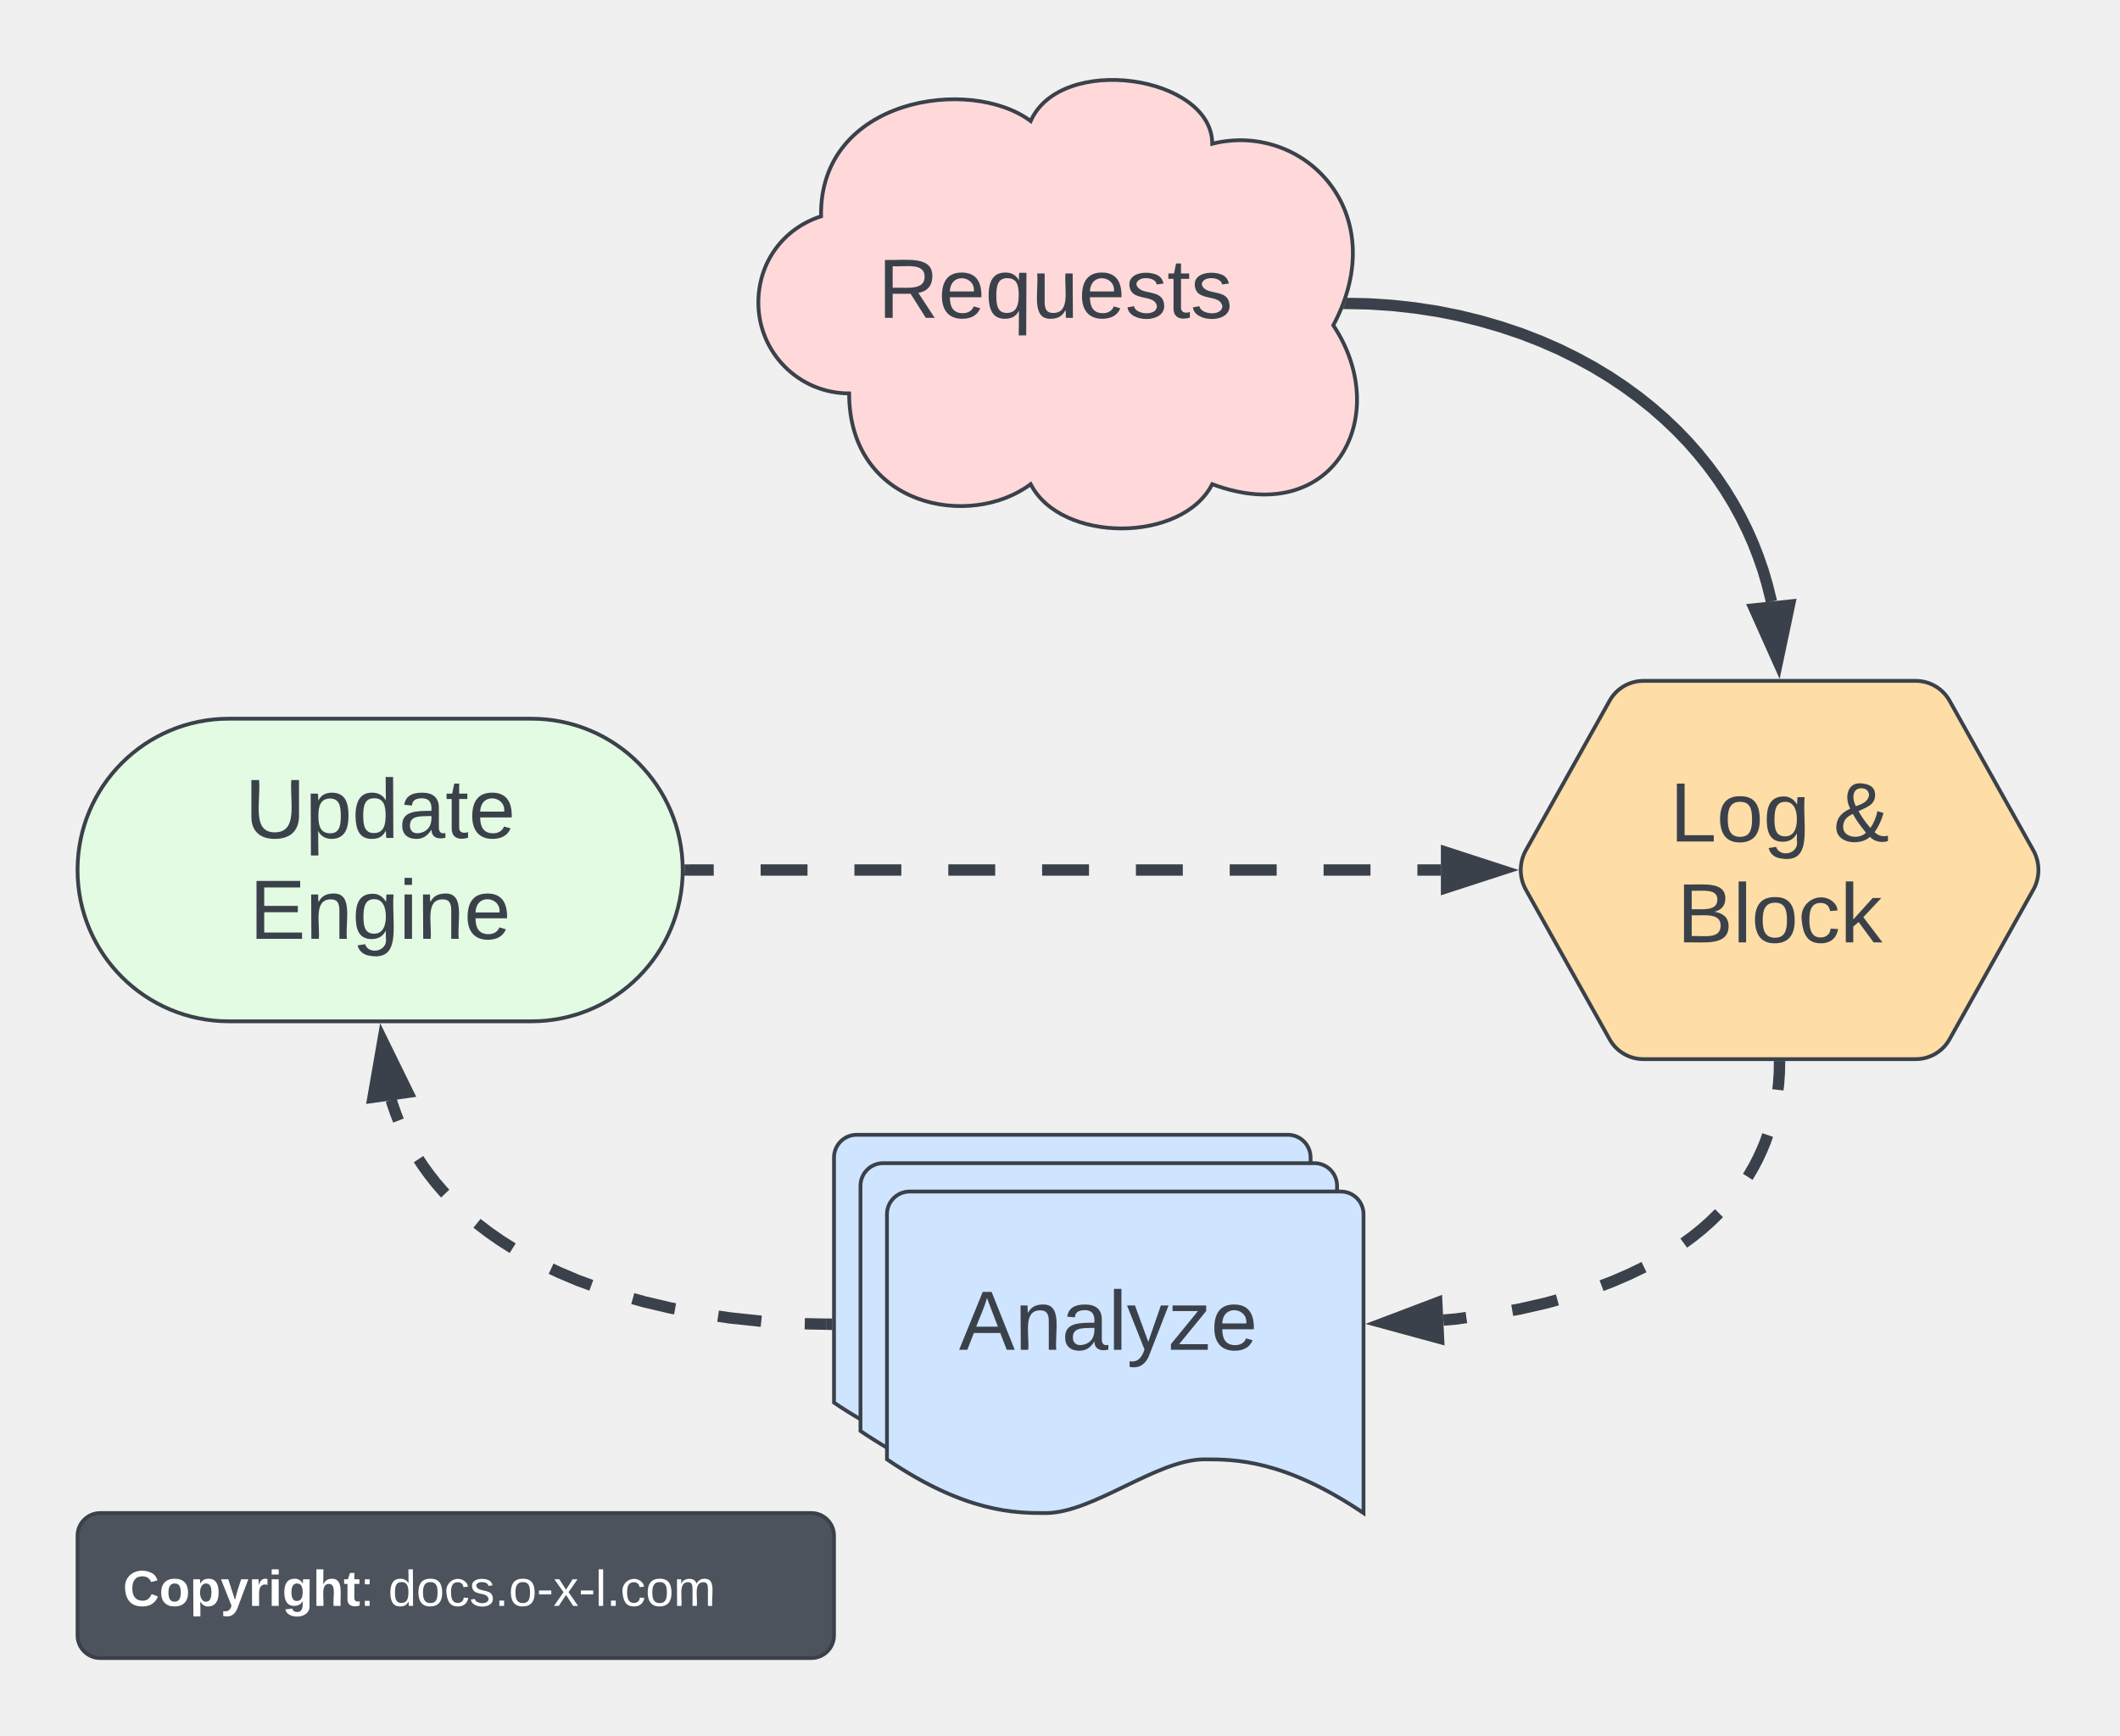
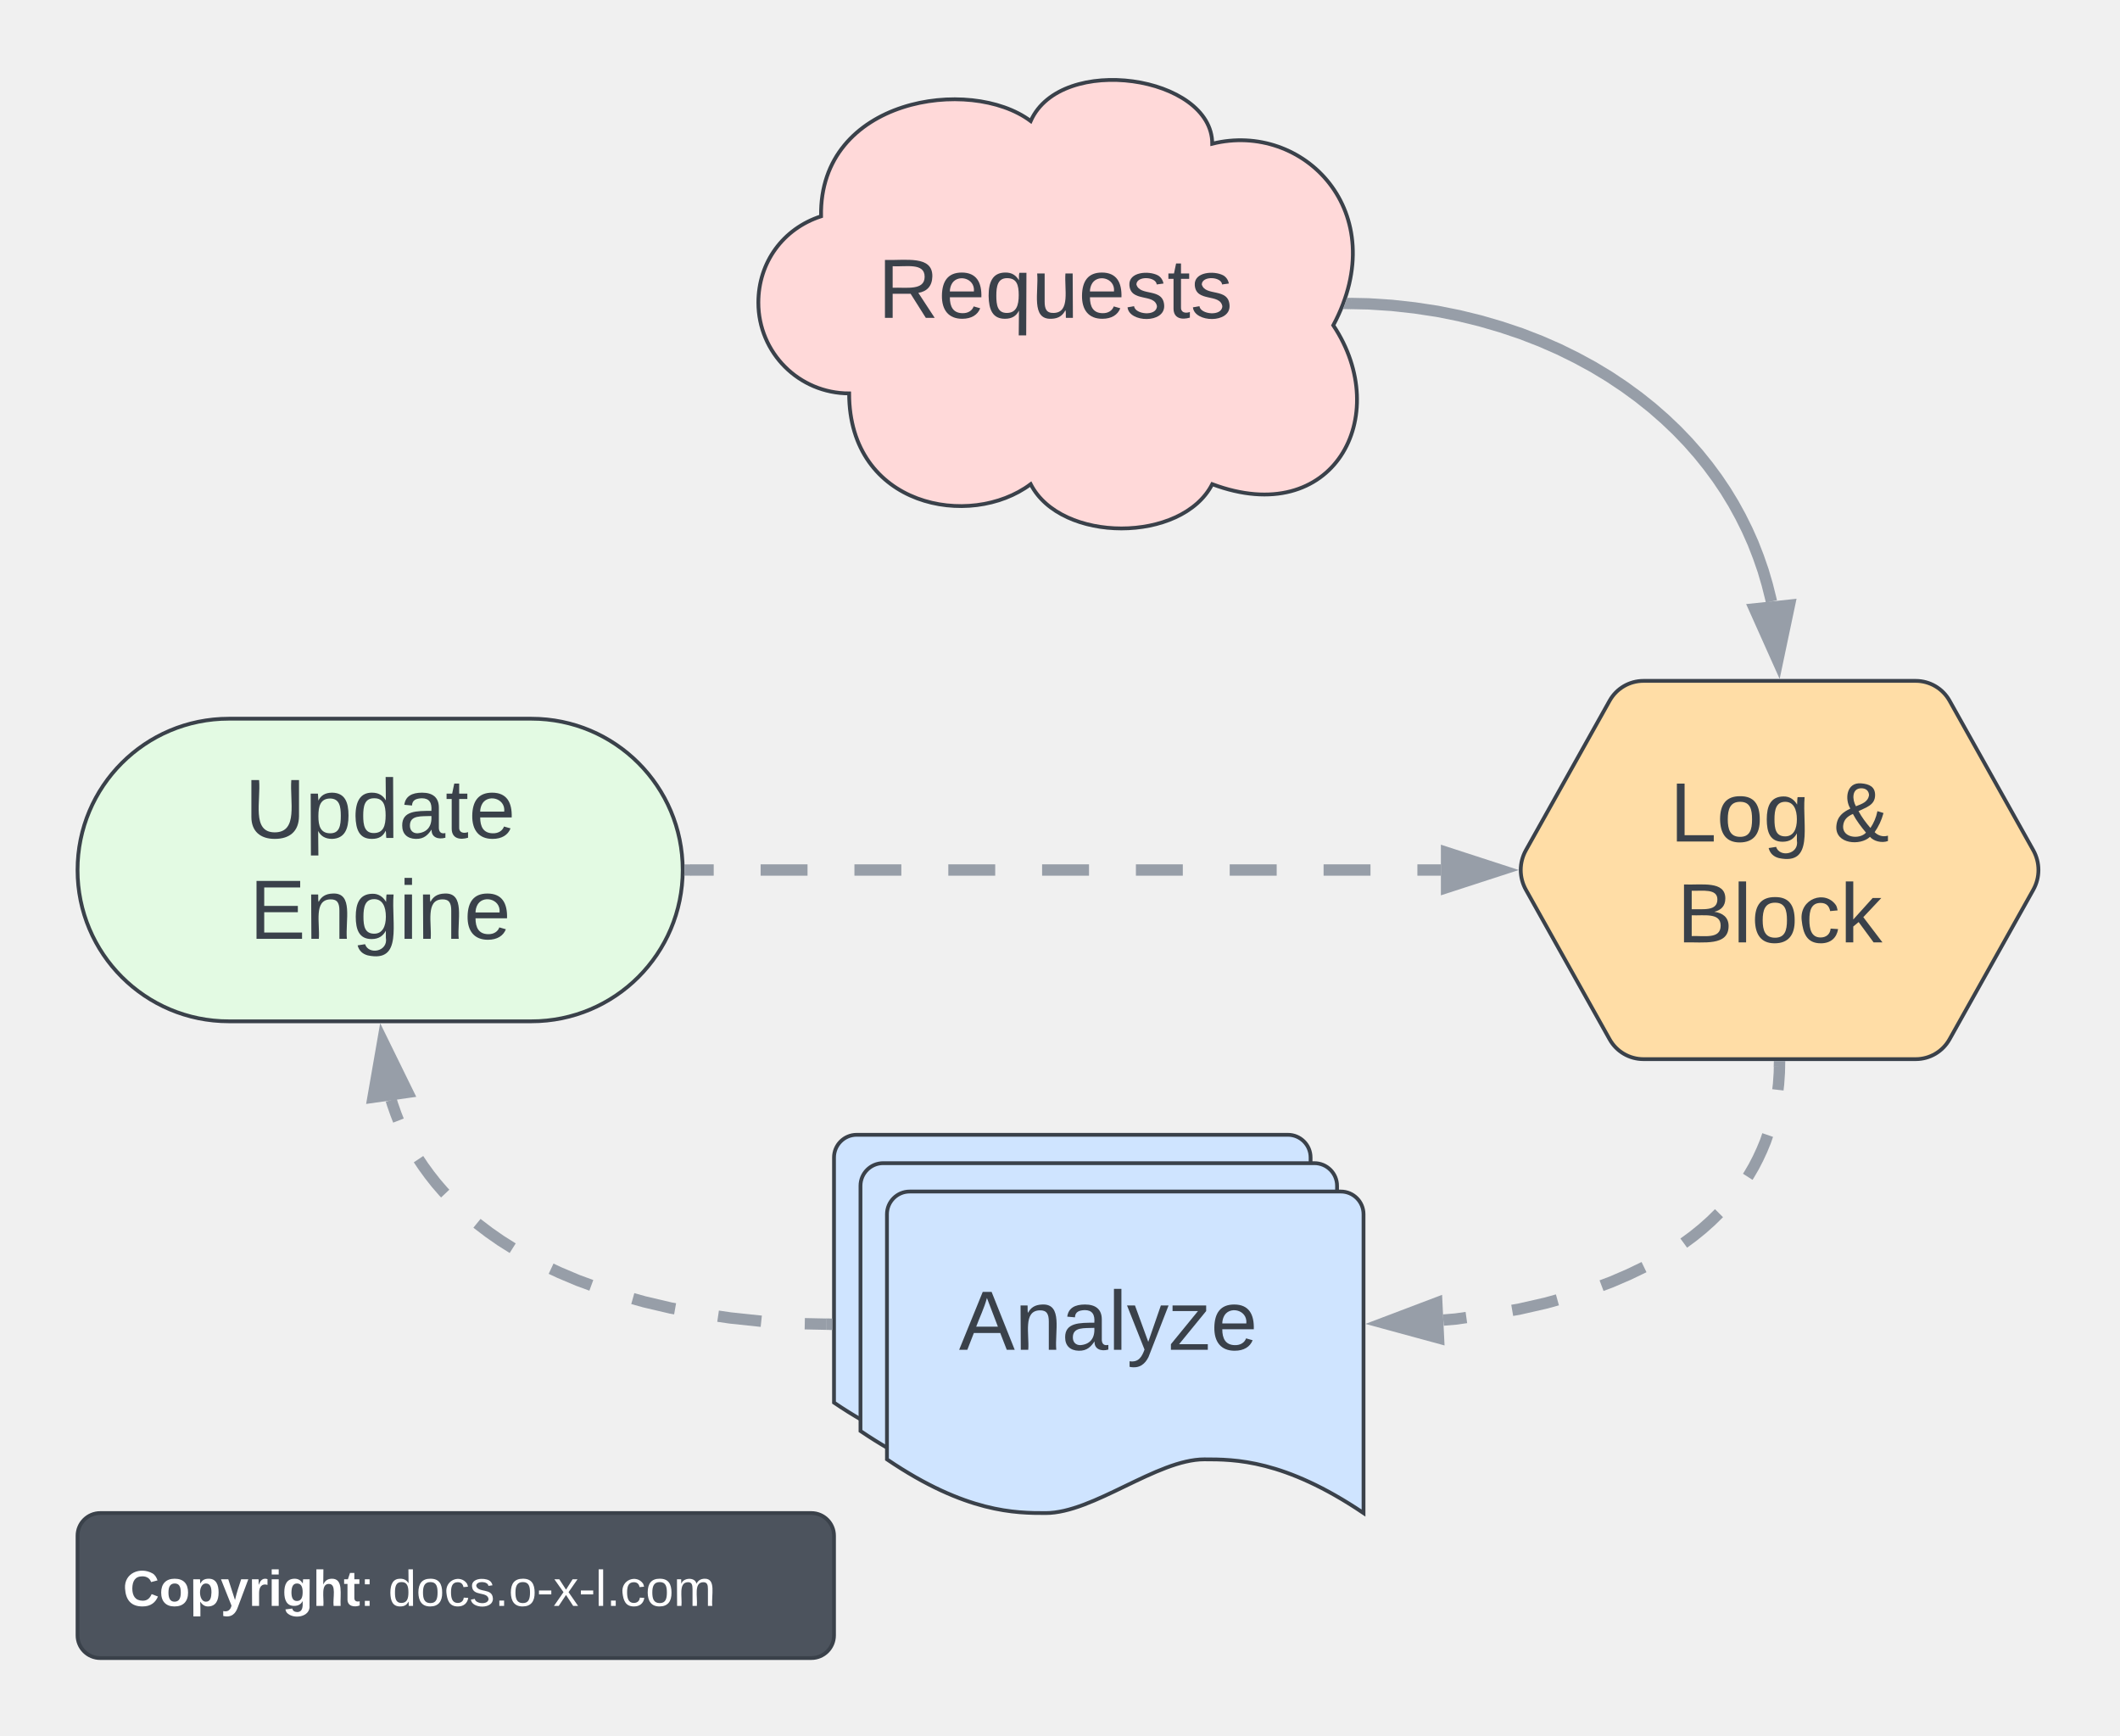
<svg xmlns="http://www.w3.org/2000/svg" xmlns:ns1="lucid" xmlns:xlink="http://www.w3.org/1999/xlink" width="560.5" height="458.83">
  <g transform="translate(600.5 220)" ns1:page-tab-id="0_0">
    <path d="M-580 186a6 6 0 0 1 6-6h188a6 6 0 0 1 6 6v26.33a6 6 0 0 1-6 6h-188a6 6 0 0 1-6-6z" stroke="#3a414a" fill="#4c535d" />
    <use xlink:href="#a" transform="matrix(1,0,0,1,-568,192) translate(0 12.54167)" />
    <use xlink:href="#b" transform="matrix(1,0,0,1,-568,192) translate(70.14815 12.54167)" />
    <path d="M-376-116c-13.25 0-24-10.75-24-24 0-10.6 6.5-19.55 16.58-22.82C-384-194-344-200-328-188c8-18 48-12 48 6 24-6 48 18 32 48 16 24 0 54-32 42-8 15.6-40 15.6-48 0-16 12-48 6-48-24z" stroke="#3a414a" fill="#ffd9d9" />
    <use xlink:href="#c" transform="matrix(1,0,0,1,-395,-195) translate(26.61728 59.02778)" />
    <path d="M-174.93-34.77A10.24 10.24 0 0 1-166-40h72a10.24 10.24 0 0 1 8.93 5.23l22.14 39.54a10.7 10.7 0 0 1 0 10.46l-22.14 39.53A10.24 10.24 0 0 1-94 60h-72a10.24 10.24 0 0 1-8.93-5.23l-22.14-39.54a10.7 10.7 0 0 1 0-10.46z" stroke="#3a414a" fill="#ffdda6" />
    <use xlink:href="#d" transform="matrix(1,0,0,1,-195,-35) translate(35.99265 37.46528)" />
    <use xlink:href="#e" transform="matrix(1,0,0,1,-195,-35) translate(79.20253 37.46528)" />
    <use xlink:href="#f" transform="matrix(1,0,0,1,-195,-35) translate(37.87537 64.13194)" />
    <path d="M-380 86a6 6 0 0 1 6-6h114a6 6 0 0 1 6 6v79c-21.04-14.2-34.15-14.2-42.08-14.2-12.6 0-29.36 14.2-41.96 14.2-7.8 0-21.04 0-41.96-14.2z" stroke="#3a414a" fill="#cfe4ff" />
    <path d="M-373 93.5a6 6 0 0 1 6-6h114a6 6 0 0 1 6 6v79c-21.04-14.2-34.15-14.2-42.08-14.2-12.6 0-29.36 14.2-41.96 14.2-7.8 0-21.04 0-41.96-14.2z" stroke="#3a414a" fill="#cfe4ff" />
    <path d="M-366 101a6 6 0 0 1 6-6h114a6 6 0 0 1 6 6v79c-21.04-14.2-34.15-14.2-42.08-14.2-12.6 0-29.36 14.2-41.96 14.2-7.8 0-21.04 0-41.96-14.2z" stroke="#3a414a" fill="#cfe4ff" />
    <use xlink:href="#g" transform="matrix(1,0,0,1,-361,100) translate(14.02469 36.84028)" />
    <path d="M-460-30c22.1 0 40 17.9 40 40s-17.9 40-40 40h-80c-22.1 0-40-17.9-40-40s17.9-40 40-40z" stroke="#3a414a" fill="#e3fae3" />
    <use xlink:href="#h" transform="matrix(1,0,0,1,-575,-25) translate(39.2334 26.52778)" />
    <use xlink:href="#i" transform="matrix(1,0,0,1,-575,-25) translate(40.46796 53.19444)" />
-     <path d="M-418 10h6.2m12.4 0h12.4m12.4 0h12.4m12.42 0h12.4m12.4 0h12.4m12.4 0h12.4m12.4 0h12.42m12.4 0h12.4m12.4 0h6.2" stroke="#3a414a" stroke-width="3" fill="none" />
-     <path d="M-417.96 11.47h-1.63l.1-1.46-.05-1.47h1.6z" stroke="#3a414a" stroke-width=".05" fill="#3a414a" />
-     <path d="M-203.8 10l-14.25 4.63V5.37z" stroke="#3a414a" stroke-width="3" fill="#3a414a" />
-     <path d="M-243.36-139.77l4.72.1 6.14.4 6.05.67 5.94.9 5.8 1.16 5.63 1.38 5.48 1.6 5.3 1.78 5.08 1.97 4.87 2.13 4.66 2.3 4.45 2.42 4.22 2.55 4 2.67 3.78 2.76 3.57 2.85 3.36 2.94 3.15 3 2.96 3.08 2.75 3.13 2.57 3.2 2.4 3.25 2.22 3.3 2.05 3.37 1.88 3.42 1.73 3.48 1.58 3.54 1.4 3.6 1.27 3.67 1.1 3.75.96 3.83.12.58" stroke="#3a414a" stroke-width="3" stroke-linejoin="round" fill="none" />
-     <path d="M-243.3-141.24l-.06 2.95-2.08-.04.34-.76.72-2.16z" stroke="#3a414a" stroke-width=".05" fill="#3a414a" />
-     <path d="M-130.5-45.33l-6.13-13.7 9.22-.97z" stroke="#3a414a" stroke-width="3" fill="#3a414a" />
-     <path d="M-130.03 62l-.04 1.6-.2 2.96-.18 1.56m-2.7 11.94l-.6 1.73-.93 2.25-1.02 2.2-1.12 2.17-1.24 2.13-.36.56m-7.6 9.62l-.1.1-2.07 2.03-2.27 2.02-2.5 2.02-2.38 1.74m-10.5 6.35l-4.05 1.95-4.6 1.98-2.58.97m-11.67 3.76l-3.03.84-7.16 1.63-1.76.3m-12.12 1.9l-2.86.4-3.23.27" stroke="#3a414a" stroke-width="3" stroke-linejoin="round" fill="none" />
-     <path d="M-128.56 62.07l-2.95-.06.03-1.5h2.94z" stroke="#3a414a" stroke-width=".05" fill="#3a414a" />
-     <path d="M-234.65 129.76l14.02-5.32.45 9.26z" stroke="#3a414a" stroke-width="3" fill="#3a414a" />
-     <path d="M-381.97 130.07l-5.76-.12m-11.5-.66l-8.22-.87-3.2-.47m-11.36-1.95l-1.14-.2-6.98-1.64-3.07-.86m-10.96-3.5l-3.54-1.3-4.86-2.05-2.24-1.05m-10.15-5.42l-3.17-2-3.1-2.16-2.84-2.16-.33-.27m-8.4-7.85l-.53-.56-1.9-2.2-1.73-2.2-1.6-2.2-1.3-1.94m-5.3-10.2l-.7-1.8-.87-2.48-.35-1.15" stroke="#3a414a" stroke-width="3" stroke-linejoin="round" fill="none" />
-     <path d="M-380.47 128.62v2.95l-1.57-.03.06-2.95z" stroke="#3a414a" stroke-width=".05" fill="#3a414a" />
-     <path d="M-499.3 55.3l6.6 13.47-9.17 1.3z" stroke="#3a414a" stroke-width="3" fill="#3a414a" />
+     <path d="M-418 10h6.2m12.4 0h12.4m12.4 0h12.4m12.42 0h12.4m12.4 0h12.4m12.4 0h12.4m12.4 0h12.42m12.4 0h12.4m12.4 0h6.2" stroke="#979ea8" stroke-width="3" fill="none" />
+     <path d="M-417.96 11.47h-1.63l.1-1.46-.05-1.47h1.6z" stroke="#979ea8" stroke-width=".05" fill="#979ea8" />
+     <path d="M-203.8 10l-14.25 4.63V5.37z" stroke="#979ea8" stroke-width="3" fill="#979ea8" />
+     <path d="M-243.36-139.77l4.72.1 6.14.4 6.05.67 5.94.9 5.8 1.16 5.63 1.38 5.48 1.6 5.3 1.78 5.08 1.97 4.87 2.13 4.66 2.3 4.45 2.42 4.22 2.55 4 2.67 3.78 2.76 3.57 2.85 3.36 2.94 3.15 3 2.96 3.08 2.75 3.13 2.57 3.2 2.4 3.25 2.22 3.3 2.05 3.37 1.88 3.42 1.73 3.48 1.58 3.54 1.4 3.6 1.27 3.67 1.1 3.75.96 3.83.12.58" stroke="#979ea8" stroke-width="3" stroke-linejoin="round" fill="none" />
+     <path d="M-243.3-141.24l-.06 2.95-2.08-.04.34-.76.72-2.16z" stroke="#979ea8" stroke-width=".05" fill="#979ea8" />
+     <path d="M-130.5-45.33l-6.13-13.7 9.22-.97z" stroke="#979ea8" stroke-width="3" fill="#979ea8" />
+     <path d="M-130.03 62l-.04 1.6-.2 2.96-.18 1.56m-2.7 11.94l-.6 1.73-.93 2.25-1.02 2.2-1.12 2.17-1.24 2.13-.36.56m-7.6 9.62l-.1.1-2.07 2.03-2.27 2.02-2.5 2.02-2.38 1.74m-10.5 6.35l-4.05 1.95-4.6 1.98-2.58.97m-11.67 3.76l-3.03.84-7.16 1.63-1.76.3m-12.12 1.9l-2.86.4-3.23.27" stroke="#979ea8" stroke-width="3" stroke-linejoin="round" fill="none" />
+     <path d="M-128.56 62.07l-2.95-.06.03-1.5h2.94z" stroke="#979ea8" stroke-width=".05" fill="#979ea8" />
+     <path d="M-234.65 129.76l14.02-5.32.45 9.26z" stroke="#979ea8" stroke-width="3" fill="#979ea8" />
+     <path d="M-381.97 130.07l-5.76-.12m-11.5-.66l-8.22-.87-3.2-.47m-11.36-1.95l-1.14-.2-6.98-1.64-3.07-.86m-10.96-3.5l-3.54-1.3-4.86-2.05-2.24-1.05m-10.15-5.42l-3.17-2-3.1-2.16-2.84-2.16-.33-.27m-8.4-7.85l-.53-.56-1.9-2.2-1.73-2.2-1.6-2.2-1.3-1.94m-5.3-10.2l-.7-1.8-.87-2.48-.35-1.15" stroke="#979ea8" stroke-width="3" stroke-linejoin="round" fill="none" />
+     <path d="M-380.47 128.62v2.95l-1.57-.03.06-2.95z" stroke="#979ea8" stroke-width=".05" fill="#979ea8" />
+     <path d="M-499.3 55.3l6.6 13.47-9.17 1.3z" stroke="#979ea8" stroke-width="3" fill="#979ea8" />
    <defs>
      <path fill="#fff" d="M67-125c0 53 21 87 73 88 37 1 54-22 65-47l45 17C233-25 199 4 140 4 58 4 20-42 15-125 8-235 124-281 211-232c18 10 29 29 36 50l-46 12c-8-25-30-41-62-41-52 0-71 34-72 86" id="j" />
      <path fill="#fff" d="M110-194c64 0 96 36 96 99 0 64-35 99-97 99-61 0-95-36-95-99 0-62 34-99 96-99zm-1 164c35 0 45-28 45-65 0-40-10-65-43-65-34 0-45 26-45 65 0 36 10 65 43 65" id="k" />
      <path fill="#fff" d="M135-194c53 0 70 44 70 98 0 56-19 98-73 100-31 1-45-17-59-34 3 33 2 69 2 105H25l-1-265h48c2 10 0 23 3 31 11-24 29-35 60-35zM114-30c33 0 39-31 40-66 0-38-9-64-40-64-56 0-55 130 0 130" id="l" />
      <path fill="#fff" d="M123 10C108 53 80 86 19 72V37c35 8 53-11 59-39L3-190h52l48 148c12-52 28-100 44-148h51" id="m" />
      <path fill="#fff" d="M135-150c-39-12-60 13-60 57V0H25l-1-190h47c2 13-1 29 3 40 6-28 27-53 61-41v41" id="n" />
      <path fill="#fff" d="M25-224v-37h50v37H25zM25 0v-190h50V0H25" id="o" />
      <path fill="#fff" d="M195-6C206 82 75 100 31 46c-4-6-6-13-8-21l49-6c3 16 16 24 34 25 40 0 42-37 40-79-11 22-30 35-61 35-53 0-70-43-70-97 0-56 18-96 73-97 30 0 46 14 59 34l2-30h47zm-90-29c32 0 41-27 41-63 0-35-9-62-40-62-32 0-39 29-40 63 0 36 9 62 39 62" id="p" />
      <path fill="#fff" d="M114-157C55-157 80-60 75 0H25v-261h50l-1 109c12-26 28-41 61-42 86-1 58 113 63 194h-50c-7-57 23-157-34-157" id="q" />
      <path fill="#fff" d="M115-3C79 11 28 4 28-45v-112H4v-33h27l15-45h31v45h36v33H77v99c-1 23 16 31 38 25v30" id="r" />
      <path fill="#fff" d="M33-154v-36h34v36H33zM33 0v-36h34V0H33" id="s" />
      <g id="a">
        <use transform="matrix(0.03703704,0,0,0.03703704,0,0)" xlink:href="#j" />
        <use transform="matrix(0.03703704,0,0,0.03703704,9.592593,0)" xlink:href="#k" />
        <use transform="matrix(0.03703704,0,0,0.03703704,17.7037,0)" xlink:href="#l" />
        <use transform="matrix(0.03703704,0,0,0.03703704,25.81481,0)" xlink:href="#m" />
        <use transform="matrix(0.03703704,0,0,0.03703704,33.22222,0)" xlink:href="#n" />
        <use transform="matrix(0.03703704,0,0,0.03703704,38.40741,0)" xlink:href="#o" />
        <use transform="matrix(0.03703704,0,0,0.03703704,42.11111,0)" xlink:href="#p" />
        <use transform="matrix(0.03703704,0,0,0.03703704,50.22222,0)" xlink:href="#q" />
        <use transform="matrix(0.03703704,0,0,0.03703704,58.33333,0)" xlink:href="#r" />
        <use transform="matrix(0.03703704,0,0,0.03703704,62.74074,0)" xlink:href="#s" />
      </g>
      <path fill="#fff" d="M85-194c31 0 48 13 60 33l-1-100h32l1 261h-30c-2-10 0-23-3-31C134-8 116 4 85 4 32 4 16-35 15-94c0-66 23-100 70-100zm9 24c-40 0-46 34-46 75 0 40 6 74 45 74 42 0 51-32 51-76 0-42-9-74-50-73" id="t" />
      <path fill="#fff" d="M100-194c62-1 85 37 85 99 1 63-27 99-86 99S16-35 15-95c0-66 28-99 85-99zM99-20c44 1 53-31 53-75 0-43-8-75-51-75s-53 32-53 75 10 74 51 75" id="u" />
      <path fill="#fff" d="M96-169c-40 0-48 33-48 73s9 75 48 75c24 0 41-14 43-38l32 2c-6 37-31 61-74 61-59 0-76-41-82-99-10-93 101-131 147-64 4 7 5 14 7 22l-32 3c-4-21-16-35-41-35" id="v" />
      <path fill="#fff" d="M135-143c-3-34-86-38-87 0 15 53 115 12 119 90S17 21 10-45l28-5c4 36 97 45 98 0-10-56-113-15-118-90-4-57 82-63 122-42 12 7 21 19 24 35" id="w" />
      <path fill="#fff" d="M33 0v-38h34V0H33" id="x" />
      <path fill="#fff" d="M16-82v-28h88v28H16" id="y" />
      <path fill="#fff" d="M141 0L90-78 38 0H4l68-98-65-92h35l48 74 47-74h35l-64 92 68 98h-35" id="z" />
      <path fill="#fff" d="M24 0v-261h32V0H24" id="A" />
      <path fill="#fff" d="M210-169c-67 3-38 105-44 169h-31v-121c0-29-5-50-35-48C34-165 62-65 56 0H25l-1-190h30c1 10-1 24 2 32 10-44 99-50 107 0 11-21 27-35 58-36 85-2 47 119 55 194h-31v-121c0-29-5-49-35-48" id="B" />
      <g id="b">
        <use transform="matrix(0.03703704,0,0,0.03703704,0,0)" xlink:href="#t" />
        <use transform="matrix(0.03703704,0,0,0.03703704,7.407407,0)" xlink:href="#u" />
        <use transform="matrix(0.03703704,0,0,0.03703704,14.81481,0)" xlink:href="#v" />
        <use transform="matrix(0.03703704,0,0,0.03703704,21.48148,0)" xlink:href="#w" />
        <use transform="matrix(0.03703704,0,0,0.03703704,28.14815,0)" xlink:href="#x" />
        <use transform="matrix(0.03703704,0,0,0.03703704,31.85185,0)" xlink:href="#u" />
        <use transform="matrix(0.03703704,0,0,0.03703704,39.25926,0)" xlink:href="#y" />
        <use transform="matrix(0.03703704,0,0,0.03703704,43.66667,0)" xlink:href="#z" />
        <use transform="matrix(0.03703704,0,0,0.03703704,50.33333,0)" xlink:href="#y" />
        <use transform="matrix(0.03703704,0,0,0.03703704,54.74074,0)" xlink:href="#A" />
        <use transform="matrix(0.03703704,0,0,0.03703704,57.66667,0)" xlink:href="#x" />
        <use transform="matrix(0.03703704,0,0,0.03703704,61.37037,0)" xlink:href="#v" />
        <use transform="matrix(0.03703704,0,0,0.03703704,68.03704,0)" xlink:href="#u" />
        <use transform="matrix(0.03703704,0,0,0.03703704,75.44444,0)" xlink:href="#B" />
      </g>
      <path fill="#3a414a" d="M233-177c-1 41-23 64-60 70L243 0h-38l-65-103H63V0H30v-248c88 3 205-21 203 71zM63-129c60-2 137 13 137-47 0-61-80-42-137-45v92" id="C" />
      <path fill="#3a414a" d="M100-194c63 0 86 42 84 106H49c0 40 14 67 53 68 26 1 43-12 49-29l28 8c-11 28-37 45-77 45C44 4 14-33 15-96c1-61 26-98 85-98zm52 81c6-60-76-77-97-28-3 7-6 17-6 28h103" id="D" />
      <path fill="#3a414a" d="M145-31C134-9 116 4 85 4 32 4 16-35 15-94c0-59 17-99 70-100 32-1 48 14 60 33 0-11-1-24 2-32h30l-1 268h-32zM93-21c41 0 51-33 51-76s-8-73-50-73c-40 0-46 35-46 75s5 74 45 74" id="E" />
      <path fill="#3a414a" d="M84 4C-5 8 30-112 23-190h32v120c0 31 7 50 39 49 72-2 45-101 50-169h31l1 190h-30c-1-10 1-25-2-33-11 22-28 36-60 37" id="F" />
      <path fill="#3a414a" d="M135-143c-3-34-86-38-87 0 15 53 115 12 119 90S17 21 10-45l28-5c4 36 97 45 98 0-10-56-113-15-118-90-4-57 82-63 122-42 12 7 21 19 24 35" id="G" />
      <path fill="#3a414a" d="M59-47c-2 24 18 29 38 22v24C64 9 27 4 27-40v-127H5v-23h24l9-43h21v43h35v23H59v120" id="H" />
      <g id="c">
        <use transform="matrix(0.0617284,0,0,0.0617284,0,0)" xlink:href="#C" />
        <use transform="matrix(0.0617284,0,0,0.0617284,15.98765,0)" xlink:href="#D" />
        <use transform="matrix(0.0617284,0,0,0.0617284,28.33333,0)" xlink:href="#E" />
        <use transform="matrix(0.0617284,0,0,0.0617284,40.67901,0)" xlink:href="#F" />
        <use transform="matrix(0.0617284,0,0,0.0617284,53.02469,0)" xlink:href="#D" />
        <use transform="matrix(0.0617284,0,0,0.0617284,65.37037,0)" xlink:href="#G" />
        <use transform="matrix(0.0617284,0,0,0.0617284,76.48148,0)" xlink:href="#H" />
        <use transform="matrix(0.0617284,0,0,0.0617284,82.65432,0)" xlink:href="#G" />
      </g>
      <path fill="#3a414a" d="M30 0v-248h33v221h125V0H30" id="I" />
      <path fill="#3a414a" d="M100-194c62-1 85 37 85 99 1 63-27 99-86 99S16-35 15-95c0-66 28-99 85-99zM99-20c44 1 53-31 53-75 0-43-8-75-51-75s-53 32-53 75 10 74 51 75" id="J" />
      <path fill="#3a414a" d="M177-190C167-65 218 103 67 71c-23-6-38-20-44-43l32-5c15 47 100 32 89-28v-30C133-14 115 1 83 1 29 1 15-40 15-95c0-56 16-97 71-98 29-1 48 16 59 35 1-10 0-23 2-32h30zM94-22c36 0 50-32 50-73 0-42-14-75-50-75-39 0-46 34-46 75s6 73 46 73" id="K" />
      <g id="d">
        <use transform="matrix(0.0617284,0,0,0.0617284,0,0)" xlink:href="#I" />
        <use transform="matrix(0.0617284,0,0,0.0617284,12.34568,0)" xlink:href="#J" />
        <use transform="matrix(0.0617284,0,0,0.0617284,24.69136,0)" xlink:href="#K" />
      </g>
      <path fill="#3a414a" d="M234-2c-28 10-62 0-77-18C117 19 8 12 13-65c3-43 29-61 60-76-25-40-17-114 47-108 35 3 59 15 59 50 0 44-40 53-71 69 14 26 32 50 51 72 14-21 24-43 30-72l26 8c-9 33-21 57-38 82 13 13 33 22 57 15v23zM97-151c25-10 52-18 56-48-1-18-13-29-33-29-42 0-39 50-23 77zM42-66c-3 51 71 58 98 28-20-24-41-51-56-80-23 10-40 24-42 52" id="L" />
      <use transform="matrix(0.0617284,0,0,0.0617284,0,0)" xlink:href="#L" id="e" />
      <path fill="#3a414a" d="M160-131c35 5 61 23 61 61C221 17 115-2 30 0v-248c76 3 177-17 177 60 0 33-19 50-47 57zm-97-11c50-1 110 9 110-42 0-47-63-36-110-37v79zm0 115c55-2 124 14 124-45 0-56-70-42-124-44v89" id="M" />
      <path fill="#3a414a" d="M24 0v-261h32V0H24" id="N" />
      <path fill="#3a414a" d="M96-169c-40 0-48 33-48 73s9 75 48 75c24 0 41-14 43-38l32 2c-6 37-31 61-74 61-59 0-76-41-82-99-10-93 101-131 147-64 4 7 5 14 7 22l-32 3c-4-21-16-35-41-35" id="O" />
      <path fill="#3a414a" d="M143 0L79-87 56-68V0H24v-261h32v163l83-92h37l-77 82L181 0h-38" id="P" />
      <g id="f">
        <use transform="matrix(0.0617284,0,0,0.0617284,0,0)" xlink:href="#M" />
        <use transform="matrix(0.0617284,0,0,0.0617284,14.81481,0)" xlink:href="#N" />
        <use transform="matrix(0.0617284,0,0,0.0617284,19.69136,0)" xlink:href="#J" />
        <use transform="matrix(0.0617284,0,0,0.0617284,32.03704,0)" xlink:href="#O" />
        <use transform="matrix(0.0617284,0,0,0.0617284,43.14815,0)" xlink:href="#P" />
      </g>
      <path fill="#3a414a" d="M205 0l-28-72H64L36 0H1l101-248h38L239 0h-34zm-38-99l-47-123c-12 45-31 82-46 123h93" id="Q" />
      <path fill="#3a414a" d="M117-194c89-4 53 116 60 194h-32v-121c0-31-8-49-39-48C34-167 62-67 57 0H25l-1-190h30c1 10-1 24 2 32 11-22 29-35 61-36" id="R" />
      <path fill="#3a414a" d="M141-36C126-15 110 5 73 4 37 3 15-17 15-53c-1-64 63-63 125-63 3-35-9-54-41-54-24 1-41 7-42 31l-33-3c5-37 33-52 76-52 45 0 72 20 72 64v82c-1 20 7 32 28 27v20c-31 9-61-2-59-35zM48-53c0 20 12 33 32 33 41-3 63-29 60-74-43 2-92-5-92 41" id="S" />
      <path fill="#3a414a" d="M179-190L93 31C79 59 56 82 12 73V49c39 6 53-20 64-50L1-190h34L92-34l54-156h33" id="T" />
      <path fill="#3a414a" d="M9 0v-24l116-142H16v-24h144v24L44-24h123V0H9" id="U" />
      <g id="g">
        <use transform="matrix(0.0617284,0,0,0.0617284,0,0)" xlink:href="#Q" />
        <use transform="matrix(0.0617284,0,0,0.0617284,14.81481,0)" xlink:href="#R" />
        <use transform="matrix(0.0617284,0,0,0.0617284,27.16049,0)" xlink:href="#S" />
        <use transform="matrix(0.0617284,0,0,0.0617284,39.50617,0)" xlink:href="#N" />
        <use transform="matrix(0.0617284,0,0,0.0617284,44.38272,0)" xlink:href="#T" />
        <use transform="matrix(0.0617284,0,0,0.0617284,55.49383,0)" xlink:href="#U" />
        <use transform="matrix(0.0617284,0,0,0.0617284,66.60494,0)" xlink:href="#D" />
      </g>
      <path fill="#3a414a" d="M232-93c-1 65-40 97-104 97C67 4 28-28 28-90v-158h33c8 89-33 224 67 224 102 0 64-133 71-224h33v155" id="V" />
      <path fill="#3a414a" d="M115-194c55 1 70 41 70 98S169 2 115 4C84 4 66-9 55-30l1 105H24l-1-265h31l2 30c10-21 28-34 59-34zm-8 174c40 0 45-34 45-75s-6-73-45-74c-42 0-51 32-51 76 0 43 10 73 51 73" id="W" />
      <path fill="#3a414a" d="M85-194c31 0 48 13 60 33l-1-100h32l1 261h-30c-2-10 0-23-3-31C134-8 116 4 85 4 32 4 16-35 15-94c0-66 23-100 70-100zm9 24c-40 0-46 34-46 75 0 40 6 74 45 74 42 0 51-32 51-76 0-42-9-74-50-73" id="X" />
      <g id="h">
        <use transform="matrix(0.0617284,0,0,0.0617284,0,0)" xlink:href="#V" />
        <use transform="matrix(0.0617284,0,0,0.0617284,15.98765,0)" xlink:href="#W" />
        <use transform="matrix(0.0617284,0,0,0.0617284,28.33333,0)" xlink:href="#X" />
        <use transform="matrix(0.0617284,0,0,0.0617284,40.67901,0)" xlink:href="#S" />
        <use transform="matrix(0.0617284,0,0,0.0617284,53.02469,0)" xlink:href="#H" />
        <use transform="matrix(0.0617284,0,0,0.0617284,59.19753,0)" xlink:href="#D" />
      </g>
      <path fill="#3a414a" d="M30 0v-248h187v28H63v79h144v27H63v87h162V0H30" id="Y" />
      <path fill="#3a414a" d="M24-231v-30h32v30H24zM24 0v-190h32V0H24" id="Z" />
      <g id="i">
        <use transform="matrix(0.0617284,0,0,0.0617284,0,0)" xlink:href="#Y" />
        <use transform="matrix(0.0617284,0,0,0.0617284,14.81481,0)" xlink:href="#R" />
        <use transform="matrix(0.0617284,0,0,0.0617284,27.16049,0)" xlink:href="#K" />
        <use transform="matrix(0.0617284,0,0,0.0617284,39.50617,0)" xlink:href="#Z" />
        <use transform="matrix(0.0617284,0,0,0.0617284,44.38272,0)" xlink:href="#R" />
        <use transform="matrix(0.0617284,0,0,0.0617284,56.7284,0)" xlink:href="#D" />
      </g>
    </defs>
  </g>
</svg>
